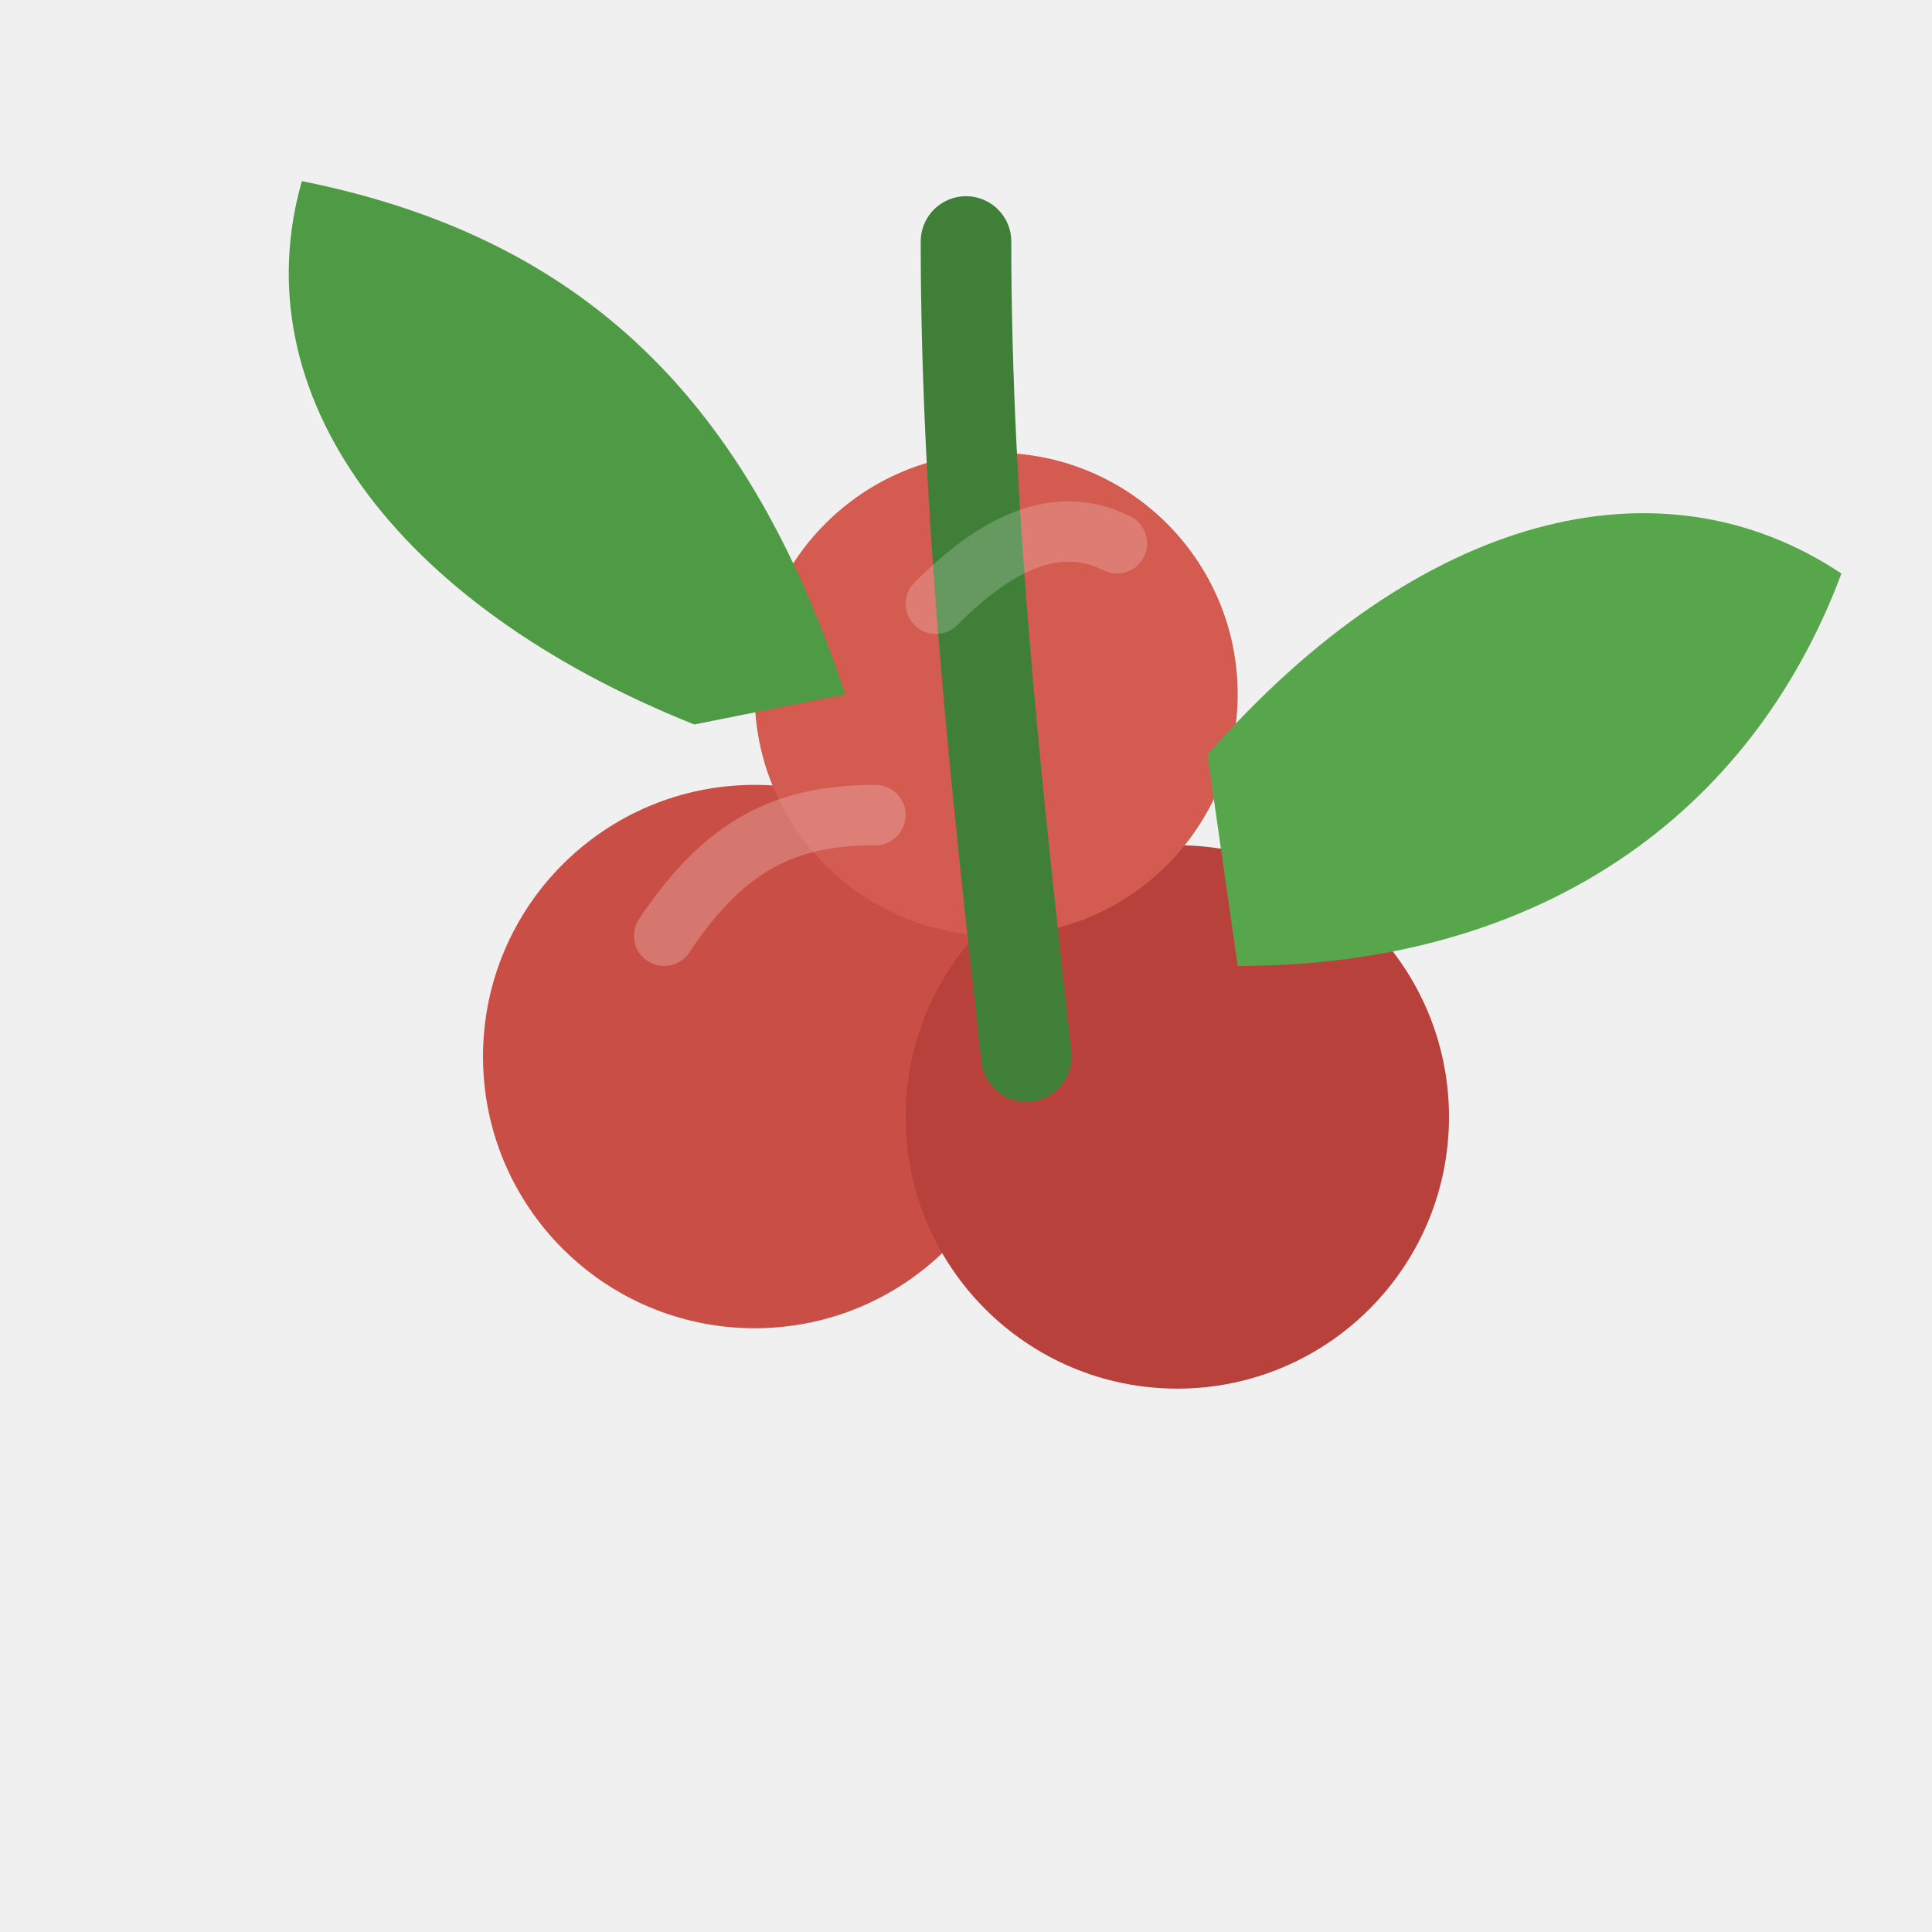
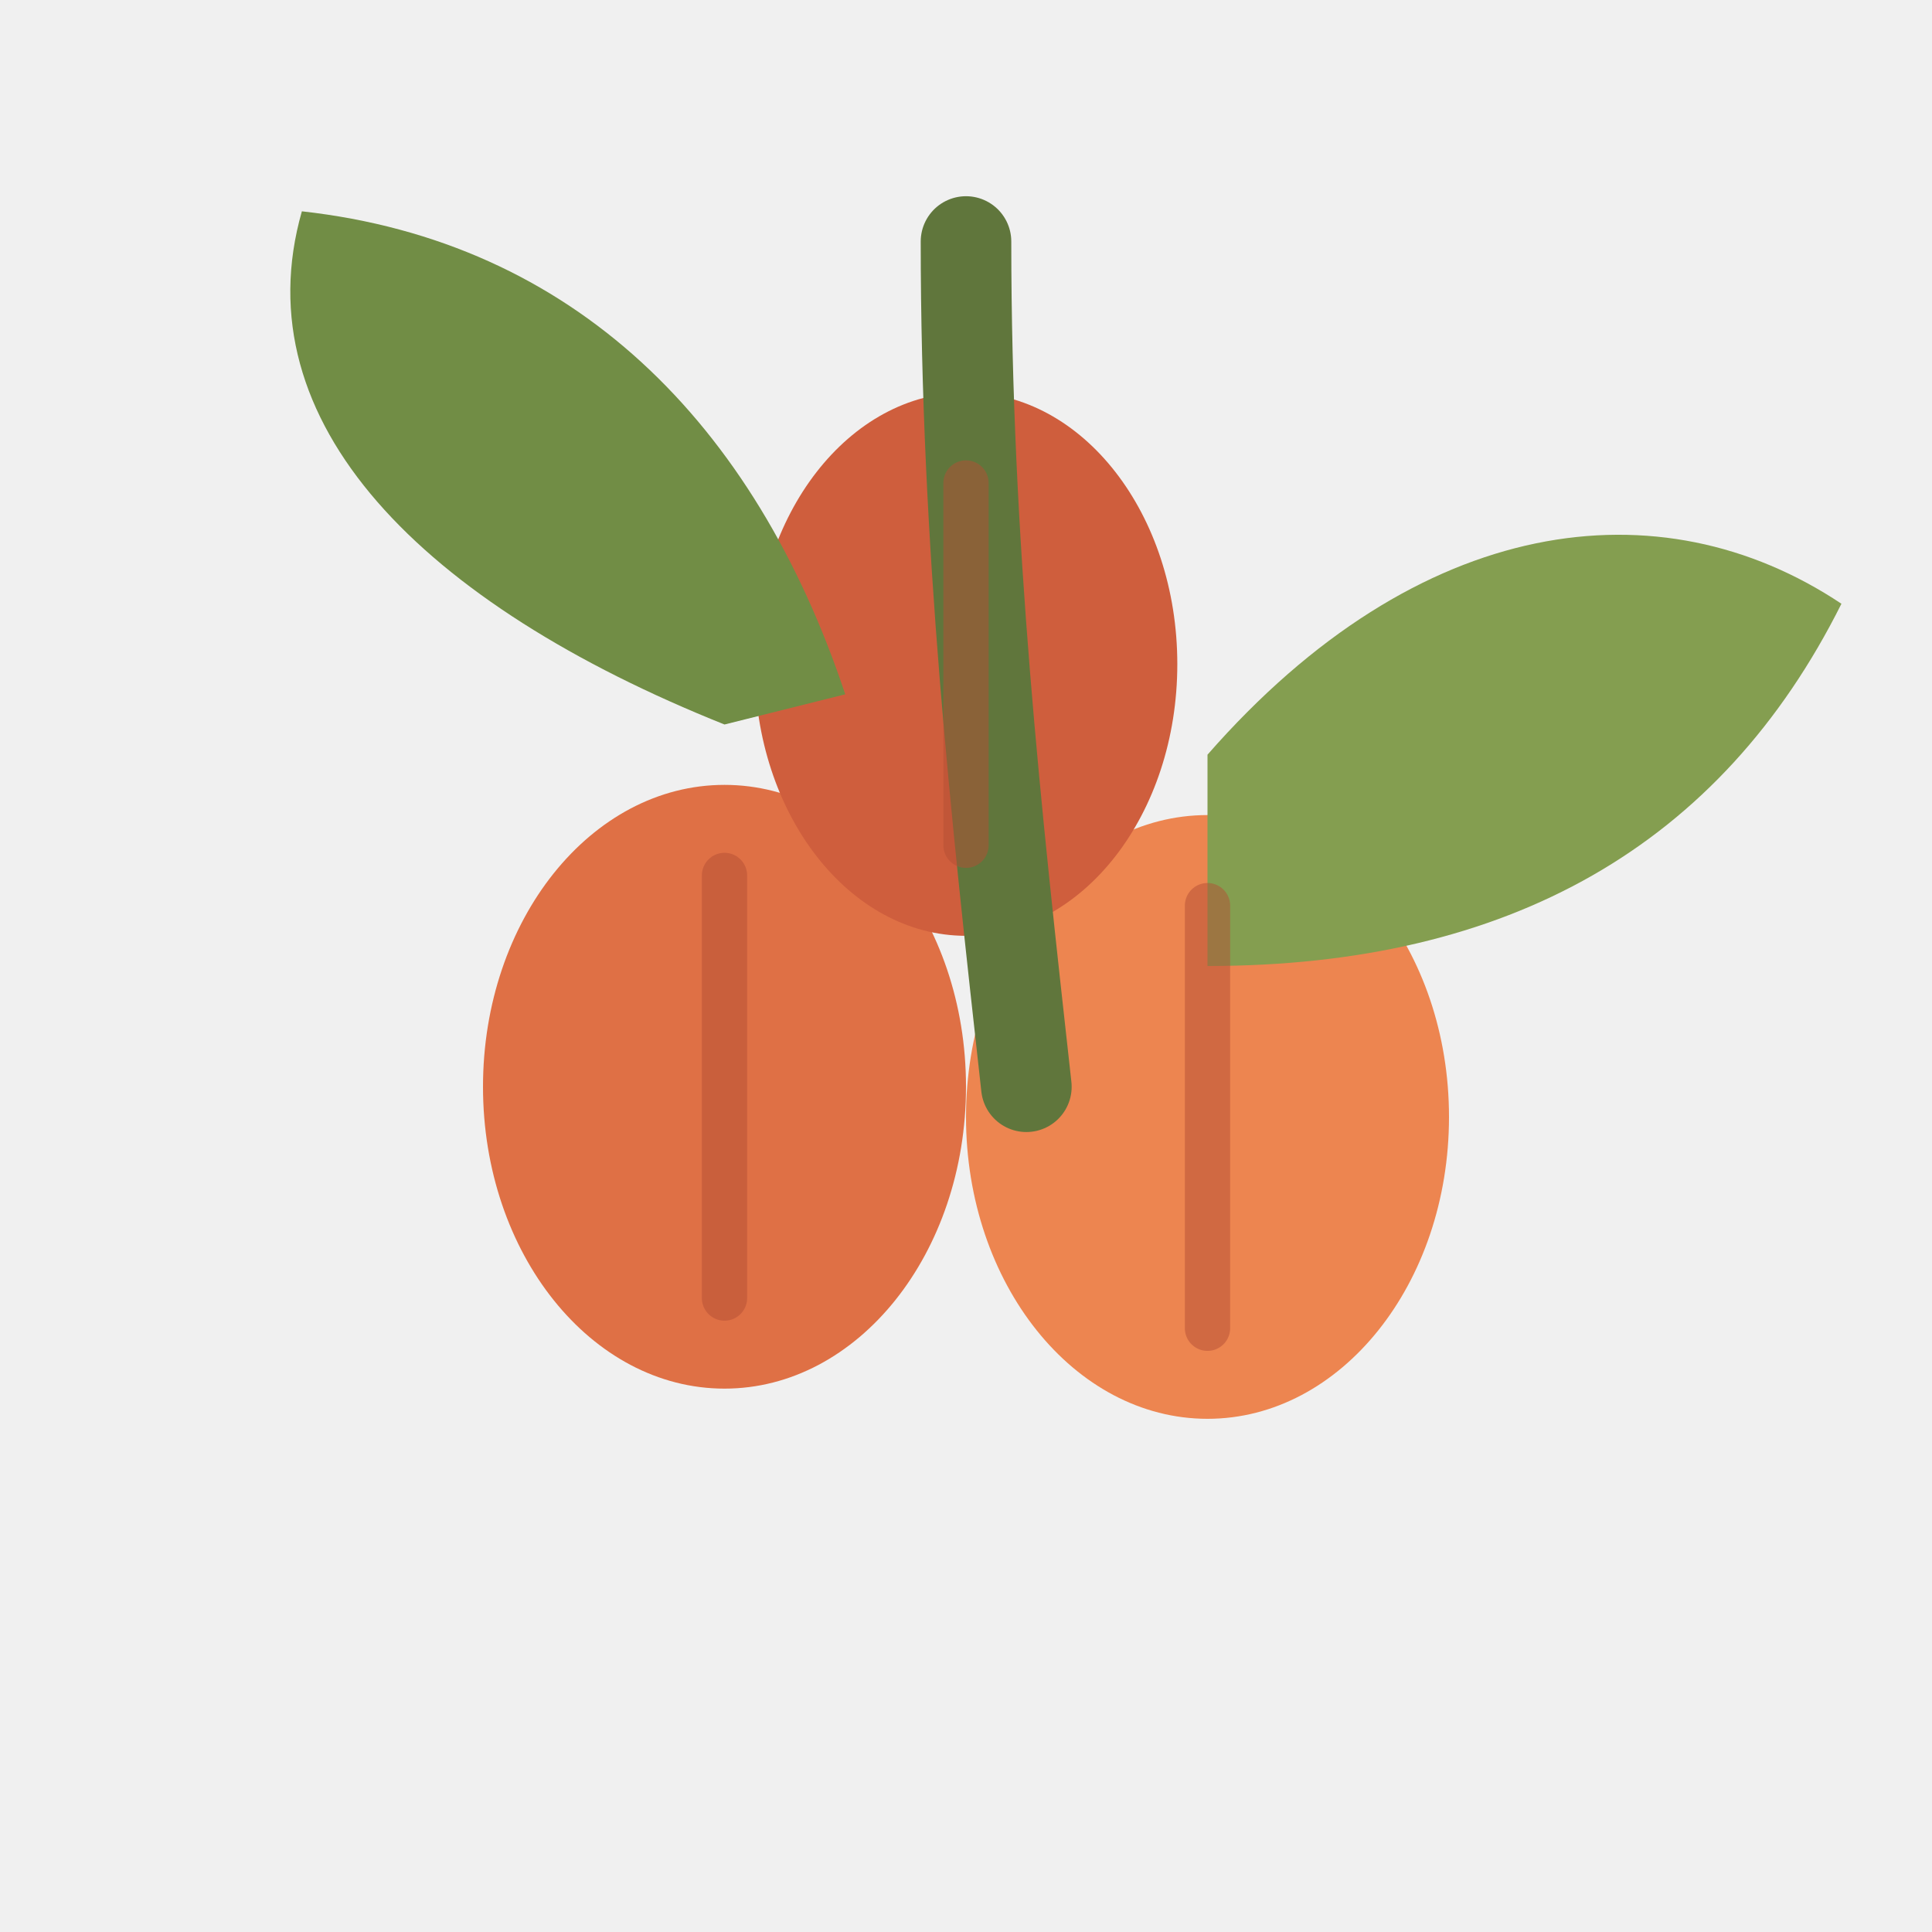
<svg xmlns="http://www.w3.org/2000/svg" viewBox="0 0 64 64">
-   <circle cx="25" cy="35" r="9" fill="#c94f46" />
-   <circle cx="39" cy="37" r="9" fill="#b8413b" />
-   <circle cx="33" cy="23" r="8" fill="#d35b50" />
-   <path d="M23 24C13 20 8 13 10 6c10 2 15 8 18 17Z" fill="#4f9b45" />
-   <path d="M40 25c7-8 15-10 21-6-3 8-10 13-20 13Z" fill="#58a64b" />
-   <path d="M32 8c0 9 1 18 2 27" fill="none" stroke="#3f7f38" stroke-width="3" stroke-linecap="round" />
-   <path d="M22 31c2-3 4-4 7-4" fill="none" stroke="#ffffff" stroke-width="2" stroke-linecap="round" opacity=".22" />
-   <path d="M31 20c2-2 4-3 6-2" fill="none" stroke="#ffffff" stroke-width="2" stroke-linecap="round" opacity=".20" />
+   <ellipse cx="24" cy="36" rx="8" ry="10" fill="#df7045" />
+   <ellipse cx="40" cy="37" rx="8" ry="10" fill="#ed8550" />
+   <ellipse cx="32" cy="22" rx="7" ry="9" fill="#cf5e3d" />
+   <path d="M24 24C14 20 8 14 10 7c9 1 15 7 18 16Z" fill="#718d45" />
+   <path d="M40 25c7-8 15-9 21-5-4 8-11 12-21 12Z" fill="#849e50" />
+   <path d="M32 8c0 10 1 19 2 28" fill="none" stroke="#60763c" stroke-width="3" stroke-linecap="round" />
+   <path d="M24 29v14M40 30v14M32 16v12" fill="none" stroke="#b44d34" stroke-width="1.5" stroke-linecap="round" opacity=".5" />
</svg>
